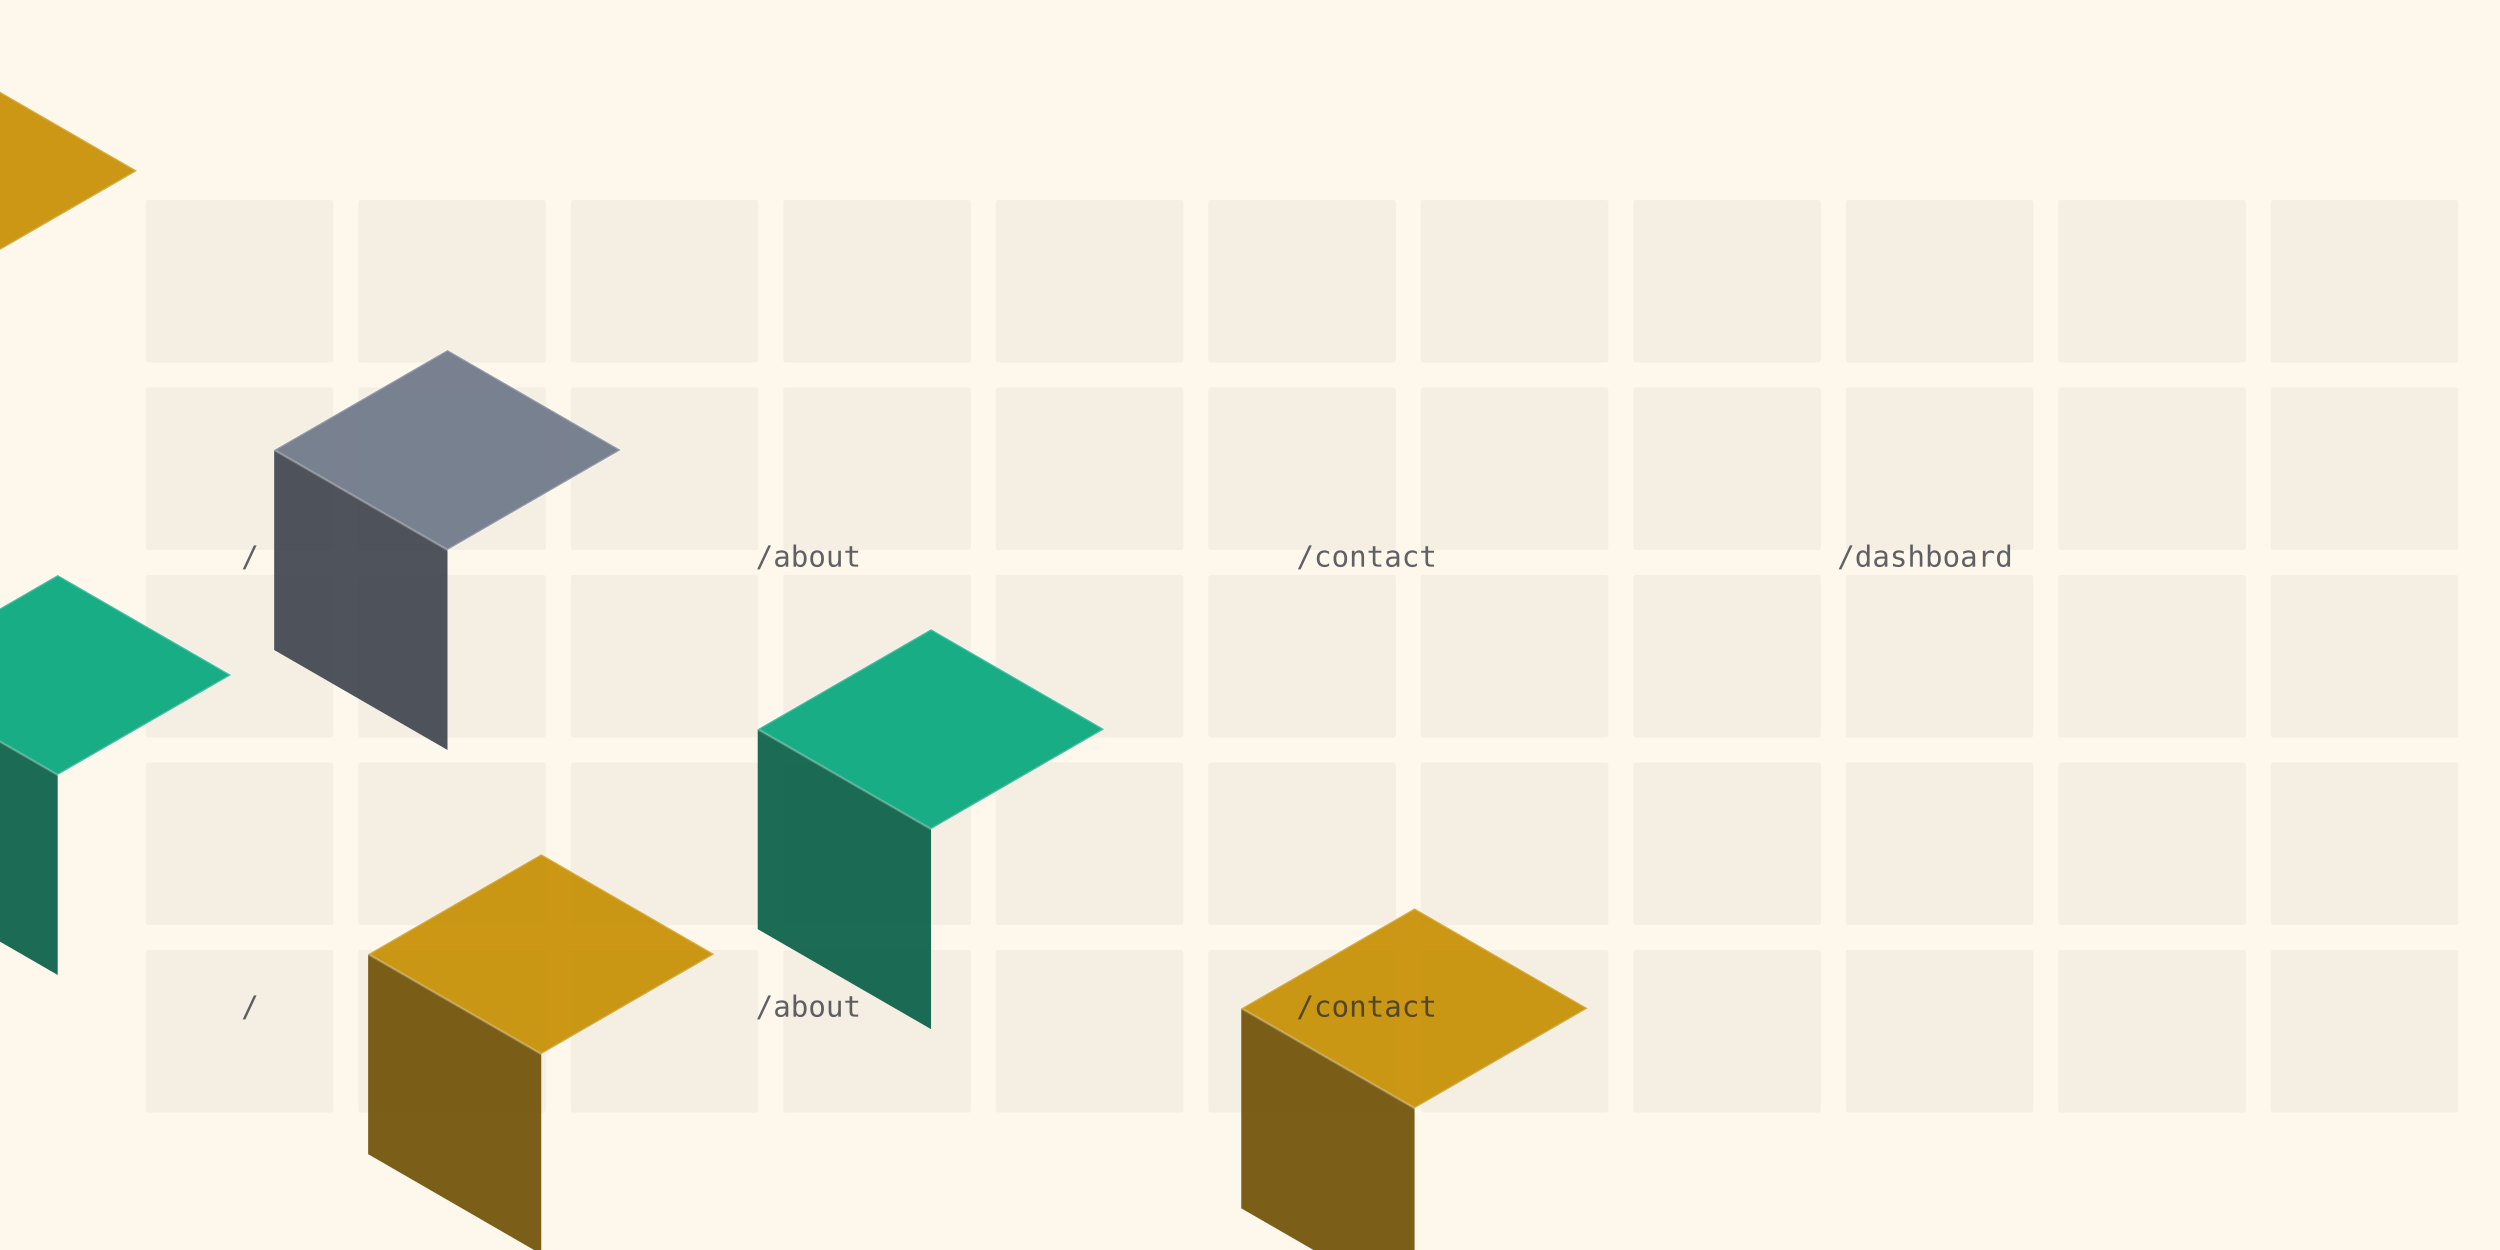
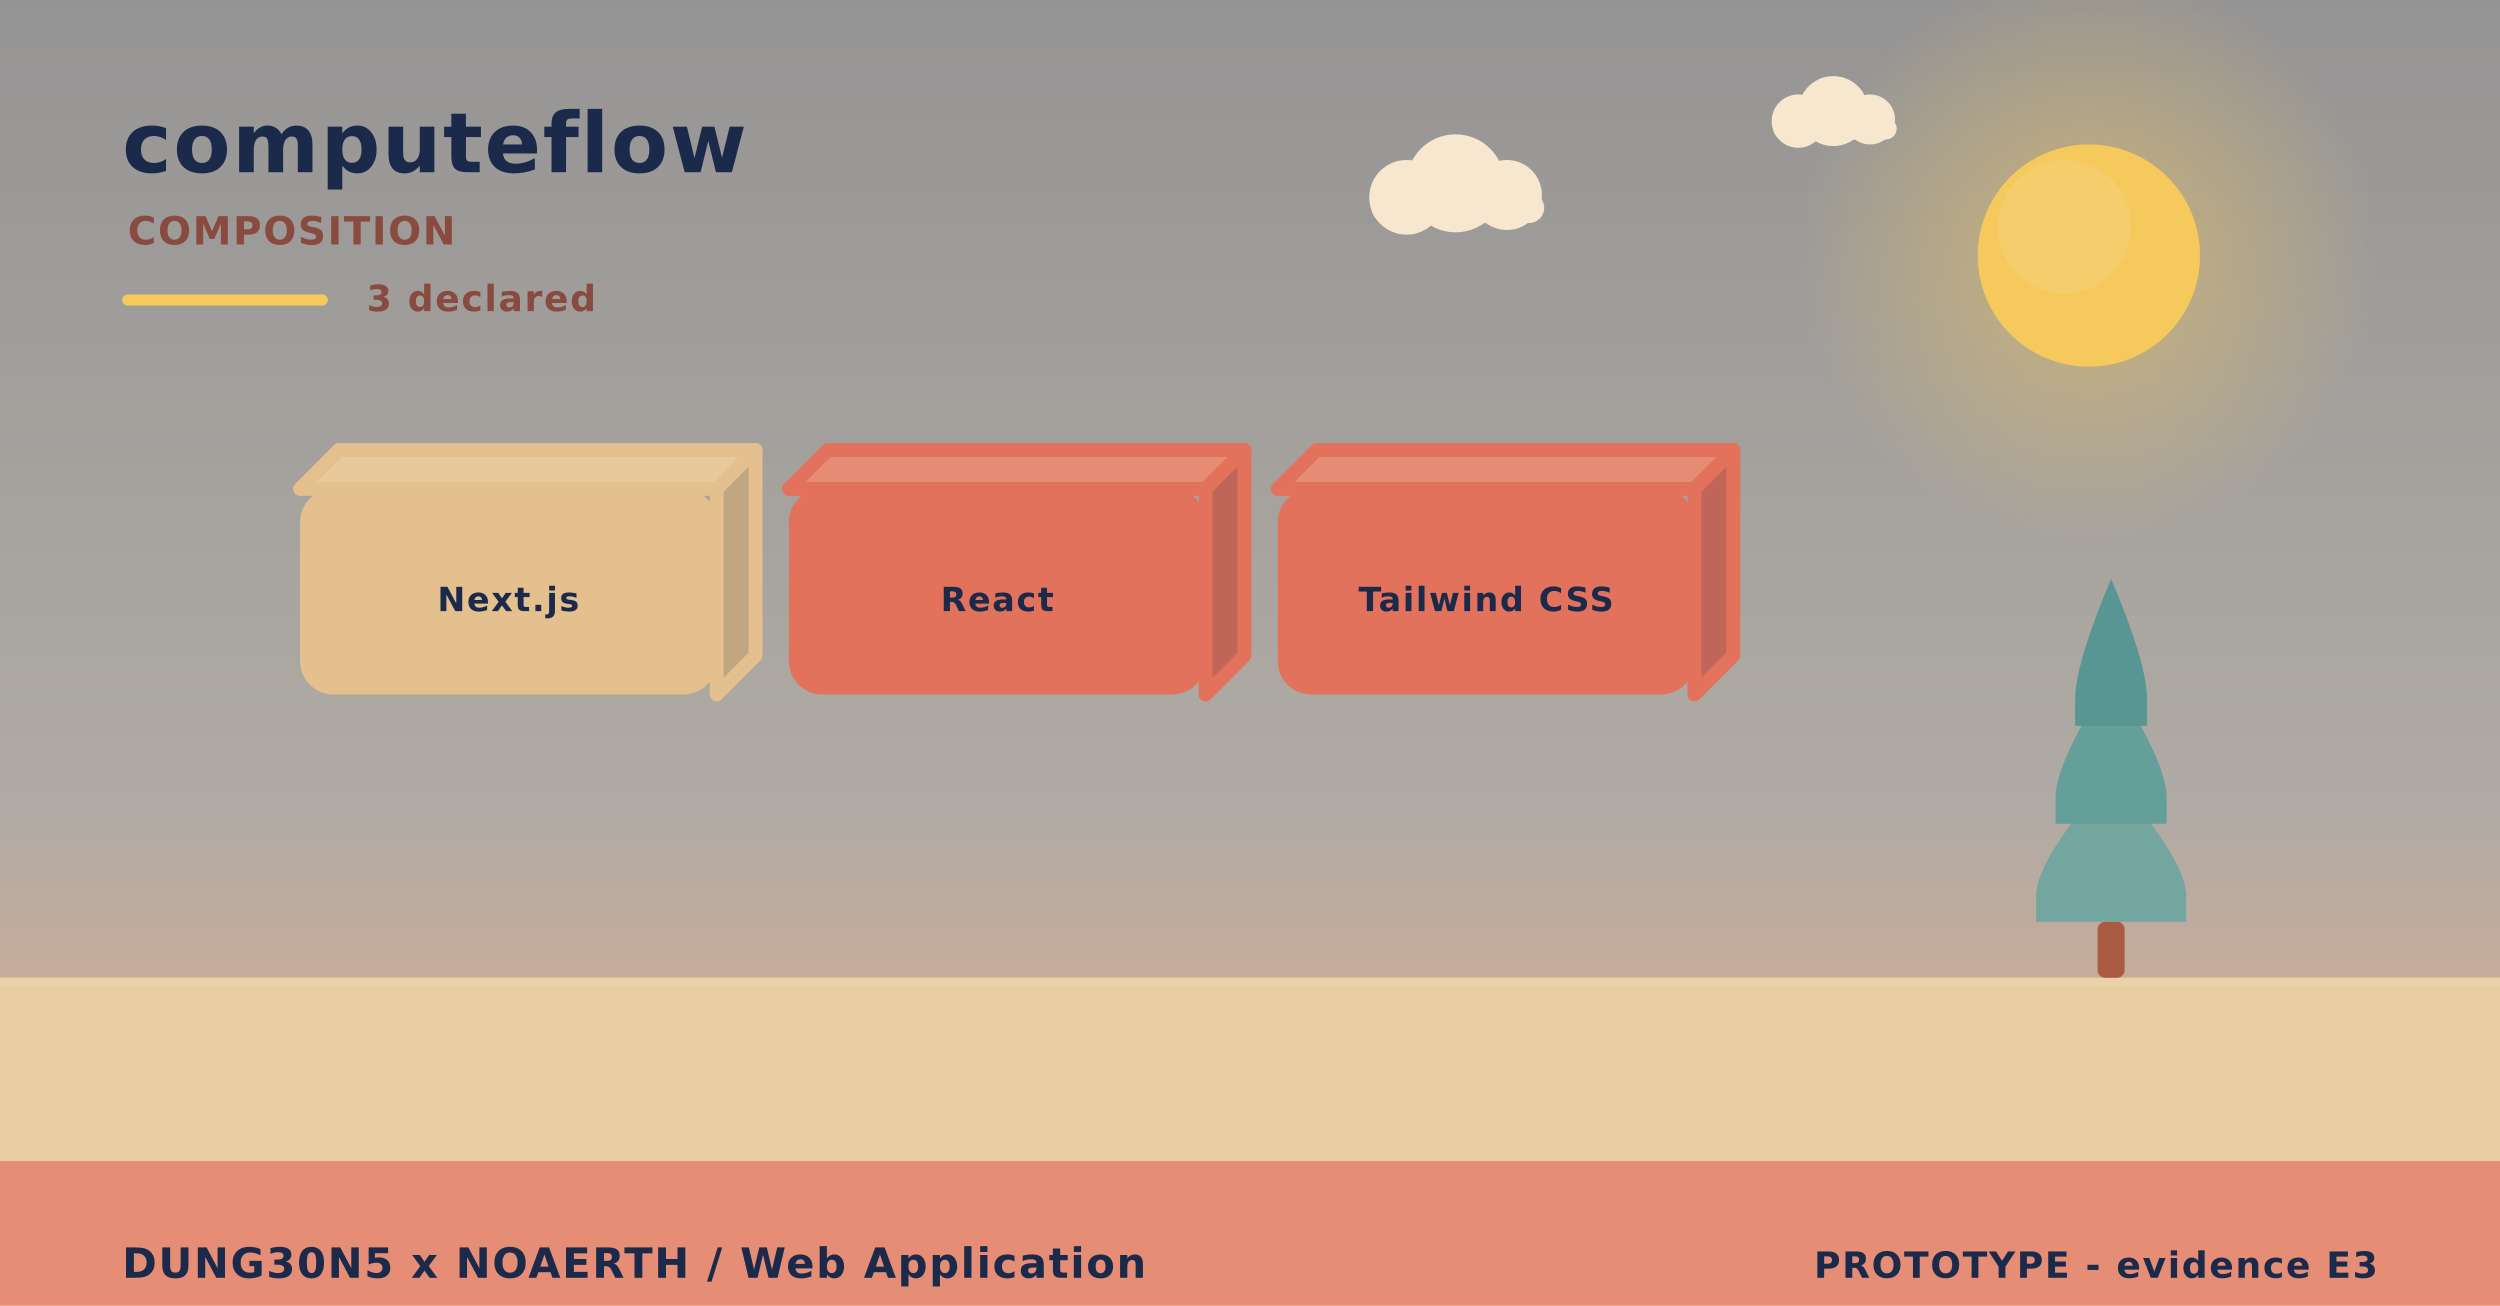
- <svg xmlns="http://www.w3.org/2000/svg" viewBox="0 0 1200 600" width="1200" height="600" role="img" aria-label="computeflow component map">
-   <rect width="1200" height="600" fill="#fef8ec" />
-   <defs>
-     <linearGradient id="gc" x1="0" y1="0" x2="1" y2="1">
-       <stop offset="0%" stop-color="#c78f02" />
-       <stop offset="100%" stop-color="#6e7788" />
-     </linearGradient>
-   </defs>
-   <rect x="70.00" y="96.00" width="90.00" height="78.00" rx="1.20" fill="#252831" opacity="0.05" />
-   <rect x="172.00" y="96.00" width="90.00" height="78.00" rx="1.20" fill="#252831" opacity="0.05" />
-   <rect x="274.00" y="96.00" width="90.00" height="78.00" rx="1.20" fill="#252831" opacity="0.05" />
-   <rect x="376.00" y="96.00" width="90.00" height="78.00" rx="1.20" fill="#252831" opacity="0.05" />
-   <rect x="478.00" y="96.00" width="90.00" height="78.00" rx="1.20" fill="#252831" opacity="0.05" />
-   <rect x="580.00" y="96.00" width="90.00" height="78.00" rx="1.20" fill="#252831" opacity="0.05" />
-   <rect x="682.00" y="96.00" width="90.00" height="78.00" rx="1.20" fill="#252831" opacity="0.05" />
-   <rect x="784.00" y="96.00" width="90.00" height="78.00" rx="1.20" fill="#252831" opacity="0.05" />
-   <rect x="886.00" y="96.00" width="90.00" height="78.00" rx="1.20" fill="#252831" opacity="0.05" />
-   <rect x="988.00" y="96.00" width="90.00" height="78.00" rx="1.20" fill="#252831" opacity="0.05" />
-   <rect x="1090.00" y="96.00" width="90.00" height="78.00" rx="1.20" fill="#252831" opacity="0.05" />
-   <rect x="70.00" y="186.00" width="90.00" height="78.00" rx="1.20" fill="#252831" opacity="0.05" />
-   <rect x="172.00" y="186.00" width="90.00" height="78.00" rx="1.20" fill="#252831" opacity="0.05" />
-   <rect x="274.00" y="186.00" width="90.00" height="78.00" rx="1.20" fill="#252831" opacity="0.05" />
-   <rect x="376.00" y="186.00" width="90.00" height="78.00" rx="1.20" fill="#252831" opacity="0.05" />
-   <rect x="478.00" y="186.00" width="90.00" height="78.00" rx="1.20" fill="#252831" opacity="0.05" />
-   <rect x="580.00" y="186.00" width="90.00" height="78.00" rx="1.20" fill="#252831" opacity="0.05" />
-   <rect x="682.00" y="186.00" width="90.00" height="78.00" rx="1.20" fill="#252831" opacity="0.05" />
-   <rect x="784.00" y="186.00" width="90.00" height="78.00" rx="1.20" fill="#252831" opacity="0.05" />
-   <rect x="886.00" y="186.00" width="90.00" height="78.00" rx="1.20" fill="#252831" opacity="0.05" />
-   <rect x="988.00" y="186.00" width="90.00" height="78.00" rx="1.20" fill="#252831" opacity="0.05" />
-   <rect x="1090.00" y="186.00" width="90.00" height="78.00" rx="1.20" fill="#252831" opacity="0.05" />
-   <rect x="70.00" y="276.00" width="90.00" height="78.00" rx="1.20" fill="#252831" opacity="0.05" />
-   <rect x="172.00" y="276.00" width="90.00" height="78.00" rx="1.20" fill="#252831" opacity="0.05" />
-   <rect x="274.00" y="276.00" width="90.00" height="78.00" rx="1.20" fill="#252831" opacity="0.05" />
-   <rect x="376.00" y="276.00" width="90.00" height="78.00" rx="1.20" fill="#252831" opacity="0.05" />
-   <rect x="478.00" y="276.00" width="90.00" height="78.00" rx="1.20" fill="#252831" opacity="0.05" />
-   <rect x="580.00" y="276.00" width="90.00" height="78.00" rx="1.20" fill="#252831" opacity="0.05" />
-   <rect x="682.00" y="276.00" width="90.00" height="78.00" rx="1.20" fill="#252831" opacity="0.05" />
-   <rect x="784.00" y="276.00" width="90.00" height="78.00" rx="1.20" fill="#252831" opacity="0.05" />
-   <rect x="886.00" y="276.00" width="90.00" height="78.00" rx="1.20" fill="#252831" opacity="0.05" />
-   <rect x="988.00" y="276.00" width="90.00" height="78.00" rx="1.20" fill="#252831" opacity="0.05" />
-   <rect x="1090.00" y="276.00" width="90.00" height="78.00" rx="1.20" fill="#252831" opacity="0.05" />
-   <rect x="70.00" y="366.00" width="90.00" height="78.00" rx="1.20" fill="#252831" opacity="0.05" />
-   <rect x="172.00" y="366.00" width="90.00" height="78.00" rx="1.20" fill="#252831" opacity="0.05" />
-   <rect x="274.00" y="366.00" width="90.00" height="78.00" rx="1.20" fill="#252831" opacity="0.05" />
-   <rect x="376.00" y="366.00" width="90.00" height="78.00" rx="1.20" fill="#252831" opacity="0.05" />
-   <rect x="478.00" y="366.00" width="90.00" height="78.00" rx="1.20" fill="#252831" opacity="0.05" />
-   <rect x="580.00" y="366.00" width="90.00" height="78.00" rx="1.20" fill="#252831" opacity="0.05" />
-   <rect x="682.00" y="366.00" width="90.00" height="78.00" rx="1.20" fill="#252831" opacity="0.05" />
-   <rect x="784.00" y="366.00" width="90.00" height="78.00" rx="1.20" fill="#252831" opacity="0.05" />
-   <rect x="886.00" y="366.00" width="90.00" height="78.00" rx="1.20" fill="#252831" opacity="0.05" />
-   <rect x="988.00" y="366.00" width="90.00" height="78.00" rx="1.20" fill="#252831" opacity="0.05" />
-   <rect x="1090.00" y="366.00" width="90.00" height="78.00" rx="1.20" fill="#252831" opacity="0.05" />
-   <rect x="70.00" y="456.00" width="90.00" height="78.00" rx="1.20" fill="#252831" opacity="0.05" />
-   <rect x="172.00" y="456.00" width="90.00" height="78.00" rx="1.20" fill="#252831" opacity="0.05" />
-   <rect x="274.00" y="456.00" width="90.00" height="78.00" rx="1.20" fill="#252831" opacity="0.05" />
-   <rect x="376.00" y="456.00" width="90.00" height="78.00" rx="1.20" fill="#252831" opacity="0.05" />
-   <rect x="478.00" y="456.00" width="90.00" height="78.00" rx="1.20" fill="#252831" opacity="0.05" />
-   <rect x="580.00" y="456.00" width="90.00" height="78.00" rx="1.20" fill="#252831" opacity="0.05" />
-   <rect x="682.00" y="456.00" width="90.00" height="78.00" rx="1.20" fill="#252831" opacity="0.05" />
-   <rect x="784.00" y="456.00" width="90.00" height="78.00" rx="1.20" fill="#252831" opacity="0.05" />
-   <rect x="886.00" y="456.00" width="90.00" height="78.00" rx="1.20" fill="#252831" opacity="0.05" />
-   <rect x="988.00" y="456.00" width="90.00" height="78.00" rx="1.20" fill="#252831" opacity="0.05" />
-   <rect x="1090.00" y="456.00" width="90.00" height="78.00" rx="1.20" fill="#252831" opacity="0.05" />
-   <g transform="rotate(0 120 140)">
-     <polygon points="-17.3,34.0 65.8,82.0 -17.3,130.0 -100.5,82.0" fill="#c78f02" opacity="0.92" />
-     <polygon points="-100.5,82.0 -17.3,130.0 -17.3,226.0 -100.5,178.0" fill="#6d4f01" opacity="0.9" />
-     <polygon points="-17.3,34.0 65.8,82.0 -17.3,130.0 -100.5,82.0" fill="none" stroke="rgba(255,255,255,0.220)" stroke-width="1.2" />
-     <animateTransform attributeName="transform" type="rotate" values="-32.0 0.00 0.00 0.0 0.00 0.00" dur="5.25s" begin="0.0s" repeatCount="indefinite" />
+ <svg xmlns="http://www.w3.org/2000/svg" width="900" height="470" viewBox="0 0 900 470" role="img" aria-label="computeflow - how it is composed">
+   <linearGradient id="skyc" x1="0" y1="0" x2="0" y2="1">
+     <stop offset="0" stop-color="#959494" />
+     <stop offset="0.62" stop-color="#b0aba4" />
+     <stop offset="1" stop-color="#f3ad8a" />
+   </linearGradient>
+   <rect width="900" height="470" fill="url(#skyc)" />
+   <radialGradient id="sunc">
+     <stop offset="0.35" stop-color="#f5c95c" stop-opacity="0.34" />
+     <stop offset="1" stop-color="#f5c95c" stop-opacity="0" />
+   </radialGradient>
+   <circle cx="752" cy="92" r="104" fill="url(#sunc)" />
+   <circle cx="752" cy="92" r="40" fill="#f5c95c" />
+   <circle cx="743.2" cy="81.6" r="24" fill="#f5d27e" opacity="0.5" />
+   <g>
+     <circle cx="524" cy="66" r="17.64" fill="#f6e7ce" />
+     <circle cx="506.36" cy="71.04" r="13.44" fill="#f6e7ce" />
+     <circle cx="542.48" cy="70.2" r="12.6" fill="#f6e7ce" />
+     <rect x="493.76" y="69.36" width="62.16" height="10.92" rx="5.46" fill="#f6e7ce" />
+     <animateTransform attributeName="transform" type="translate" values="0 0;24 0;0 0" dur="36s" begin="0s" repeatCount="indefinite" />
  </g>
-   <text x="120" y="272" font-family="ui-monospace,Menlo,monospace" font-size="14" fill="rgba(37,40,49,0.720)" text-anchor="middle">/</text>
-   <g transform="rotate(0 388 140)">
-     <polygon points="214.8,168.0 297.9,216.0 214.8,264.0 131.6,216.0" fill="#6e7788" opacity="0.92" />
-     <polygon points="131.6,216.0 214.8,264.0 214.8,360.0 131.6,312.0" fill="#3c414b" opacity="0.9" />
-     <polygon points="214.8,168.0 297.9,216.0 214.8,264.0 131.6,216.0" fill="none" stroke="rgba(255,255,255,0.220)" stroke-width="1.2" />
-     <animateTransform attributeName="transform" type="rotate" values="-32.0 0.00 0.00 0.0 0.00 0.00" dur="5.25s" begin="0.4s" repeatCount="indefinite" />
+   <g>
+     <circle cx="660" cy="40" r="12.6" fill="#f6e7ce" />
+     <circle cx="647.4" cy="43.6" r="9.6" fill="#f6e7ce" />
+     <circle cx="673.2" cy="43" r="9" fill="#f6e7ce" />
+     <rect x="638.4" y="42.4" width="44.4" height="7.8" rx="3.9" fill="#f6e7ce" />
+     <animateTransform attributeName="transform" type="translate" values="0 0;-18 0;0 0" dur="46s" begin="3s" repeatCount="indefinite" />
  </g>
-   <text x="388" y="272" font-family="ui-monospace,Menlo,monospace" font-size="14" fill="rgba(37,40,49,0.720)" text-anchor="middle">/about</text>
-   <g transform="rotate(0 656 140)">
-     <polygon points="446.9,302.0 530.0,350.0 446.9,398.0 363.7,350.0" fill="#05a77d" opacity="0.92" />
-     <polygon points="363.7,350.0 446.9,398.0 446.9,494.0 363.7,446.0" fill="#035c45" opacity="0.9" />
-     <polygon points="446.9,302.0 530.0,350.0 446.9,398.0 363.7,350.0" fill="none" stroke="rgba(255,255,255,0.220)" stroke-width="1.2" />
-     <animateTransform attributeName="transform" type="rotate" values="-32.0 0.00 0.00 0.0 0.00 0.00" dur="5.25s" begin="0.8s" repeatCount="indefinite" />
+   <rect x="0" y="352" width="900" height="118" fill="#e9cda3" />
+   <rect x="0" y="352" width="900" height="3" fill="#ebd1a9" />
+   <text x="44" y="62" font-family="Verdana,DejaVu Sans,sans-serif" font-size="30" font-weight="700" letter-spacing="0.6" fill="#1b2a4a" text-anchor="start">computeflow</text>
+   <text x="46" y="88" font-family="Verdana,DejaVu Sans,sans-serif" font-size="14" font-weight="700" letter-spacing="0.6" fill="#894b3f" text-anchor="start">COMPOSITION</text>
+   <rect x="44" y="106" width="74" height="4" rx="2" fill="#f5c95c" />
+   <text x="132" y="112" font-family="Verdana,DejaVu Sans,sans-serif" font-size="13" font-weight="700" letter-spacing="0.6" fill="#894b3f" text-anchor="start">3 declared</text>
+   <g>
+     <path d="M108,176 L258,176 L272,162 L122,162 Z" fill="#e7c99b" stroke="#e3c08d" stroke-width="5" stroke-linejoin="round" />
+     <path d="M258,176 L272,162 L272,236 L258,250 Z" fill="#c1a682" stroke="#e3c08d" stroke-width="5" stroke-linejoin="round" />
+     <rect x="108" y="176" width="150" height="74" rx="12" fill="#e3c08d" />
+     <animateTransform attributeName="transform" type="translate" values="0 10;0 0" dur="0.75s" begin="0s" fill="freeze" />
  </g>
-   <text x="656" y="272" font-family="ui-monospace,Menlo,monospace" font-size="14" fill="rgba(37,40,49,0.720)" text-anchor="middle">/contact</text>
-   <g transform="rotate(0 924 140)">
-     <polygon points="679.0,436.0 762.1,484.0 679.0,532.0 595.8,484.0" fill="#c78f02" opacity="0.92" />
-     <polygon points="595.8,484.0 679.0,532.0 679.0,628.0 595.8,580.0" fill="#6d4f01" opacity="0.9" />
-     <polygon points="679.0,436.0 762.1,484.0 679.0,532.0 595.8,484.0" fill="none" stroke="rgba(255,255,255,0.220)" stroke-width="1.2" />
-     <animateTransform attributeName="transform" type="rotate" values="-32.0 0.00 0.00 0.0 0.00 0.00" dur="5.25s" begin="1.2s" repeatCount="indefinite" />
+   <text x="183" y="220" font-family="Verdana,DejaVu Sans,sans-serif" font-size="12" font-weight="700" letter-spacing="0.6" fill="#1b2a4a" text-anchor="middle">Next.js</text>
+   <g>
+     <path d="M284,176 L434,176 L448,162 L298,162 Z" fill="#e68c74" stroke="#e2725b" stroke-width="5" stroke-linejoin="round" />
+     <path d="M434,176 L448,162 L448,236 L434,250 Z" fill="#c06658" stroke="#e2725b" stroke-width="5" stroke-linejoin="round" />
+     <rect x="284" y="176" width="150" height="74" rx="12" fill="#e2725b" />
+     <animateTransform attributeName="transform" type="translate" values="0 10;0 0" dur="0.75s" begin="0.16s" fill="freeze" />
  </g>
-   <text x="924" y="272" font-family="ui-monospace,Menlo,monospace" font-size="14" fill="rgba(37,40,49,0.720)" text-anchor="middle">/dashboard</text>
-   <g transform="rotate(0 120 356)">
-     <polygon points="-204.4,142.0 -121.2,190.0 -204.4,238.0 -287.5,190.0" fill="#6e7788" opacity="0.92" />
-     <polygon points="-287.5,190.0 -204.4,238.0 -204.4,334.0 -287.5,286.0" fill="#3c414b" opacity="0.9" />
-     <polygon points="-204.4,142.0 -121.2,190.0 -204.4,238.0 -287.5,190.0" fill="none" stroke="rgba(255,255,255,0.220)" stroke-width="1.2" />
-     <animateTransform attributeName="transform" type="rotate" values="-32.0 0.00 0.00 0.0 0.00 0.00" dur="5.25s" begin="1.6s" repeatCount="indefinite" />
+   <text x="359" y="220" font-family="Verdana,DejaVu Sans,sans-serif" font-size="12" font-weight="700" letter-spacing="0.6" fill="#1b2a4a" text-anchor="middle">React</text>
+   <g>
+     <path d="M460,176 L610,176 L624,162 L474,162 Z" fill="#e68c74" stroke="#e2725b" stroke-width="5" stroke-linejoin="round" />
+     <path d="M610,176 L624,162 L624,236 L610,250 Z" fill="#c06658" stroke="#e2725b" stroke-width="5" stroke-linejoin="round" />
+     <rect x="460" y="176" width="150" height="74" rx="12" fill="#e2725b" />
+     <animateTransform attributeName="transform" type="translate" values="0 10;0 0" dur="0.75s" begin="0.32s" fill="freeze" />
  </g>
-   <text x="120" y="488" font-family="ui-monospace,Menlo,monospace" font-size="14" fill="rgba(37,40,49,0.720)" text-anchor="middle">/</text>
-   <g transform="rotate(0 388 356)">
-     <polygon points="27.7,276.0 110.9,324.0 27.7,372.0 -55.4,324.0" fill="#05a77d" opacity="0.92" />
-     <polygon points="-55.4,324.0 27.7,372.0 27.7,468.0 -55.4,420.0" fill="#035c45" opacity="0.9" />
-     <polygon points="27.7,276.0 110.9,324.0 27.7,372.0 -55.4,324.0" fill="none" stroke="rgba(255,255,255,0.220)" stroke-width="1.2" />
-     <animateTransform attributeName="transform" type="rotate" values="-32.0 0.00 0.00 0.0 0.00 0.00" dur="5.25s" begin="2.0s" repeatCount="indefinite" />
-   </g>
-   <text x="388" y="488" font-family="ui-monospace,Menlo,monospace" font-size="14" fill="rgba(37,40,49,0.720)" text-anchor="middle">/about</text>
-   <g transform="rotate(0 656 356)">
-     <polygon points="259.8,410.0 342.9,458.0 259.8,506.0 176.7,458.0" fill="#c78f02" opacity="0.92" />
-     <polygon points="176.7,458.0 259.8,506.0 259.8,602.0 176.7,554.0" fill="#6d4f01" opacity="0.9" />
-     <polygon points="259.8,410.0 342.9,458.0 259.8,506.0 176.7,458.0" fill="none" stroke="rgba(255,255,255,0.220)" stroke-width="1.2" />
-     <animateTransform attributeName="transform" type="rotate" values="-32.0 0.00 0.00 0.0 0.00 0.00" dur="5.25s" begin="2.4s" repeatCount="indefinite" />
-   </g>
-   <text x="656" y="488" font-family="ui-monospace,Menlo,monospace" font-size="14" fill="rgba(37,40,49,0.720)" text-anchor="middle">/contact</text>
+   <text x="535" y="220" font-family="Verdana,DejaVu Sans,sans-serif" font-size="12" font-weight="700" letter-spacing="0.6" fill="#1b2a4a" text-anchor="middle">Tailwind CSS</text>
+   <rect x="755.14" y="331.84" width="9.72" height="20.16" rx="2.7" fill="#ac5b43" />
+   <path d="M760,278.92 Q733,309.61 733,322.31 Q733,331.84 733,331.84 L787,331.84 Q787,331.84 787,322.31 Q787,309.61 760,278.92 Z" fill="#74a6a0" />
+   <path d="M760,243.64 Q740.02,274.33 740.02,287.03 Q740.02,296.56 740.02,296.56 L779.98,296.56 Q779.98,296.56 779.98,287.03 Q779.98,274.33 760,243.64 Z" fill="#649f9a" />
+   <path d="M760,208.36 Q747.04,239.05 747.04,251.75 Q747.04,261.28 747.04,261.28 L772.96,261.28 Q772.96,261.28 772.96,251.75 Q772.96,239.05 760,208.36 Z" fill="#589694" />
+   <rect x="0" y="418" width="900" height="52" rx="0" fill="#e68972" opacity="0.94" />
+   <text x="44" y="460" font-family="Verdana,DejaVu Sans,sans-serif" font-size="15" font-weight="700" letter-spacing="0.6" fill="#1b2a4a" text-anchor="start">DUNG30N5 x NOAERTH  /  Web Application</text>
+   <text x="856" y="460" font-family="Verdana,DejaVu Sans,sans-serif" font-size="13" font-weight="700" letter-spacing="0.6" fill="#1b2a4a" text-anchor="end">PROTOTYPE  -  evidence E3</text>
</svg>
